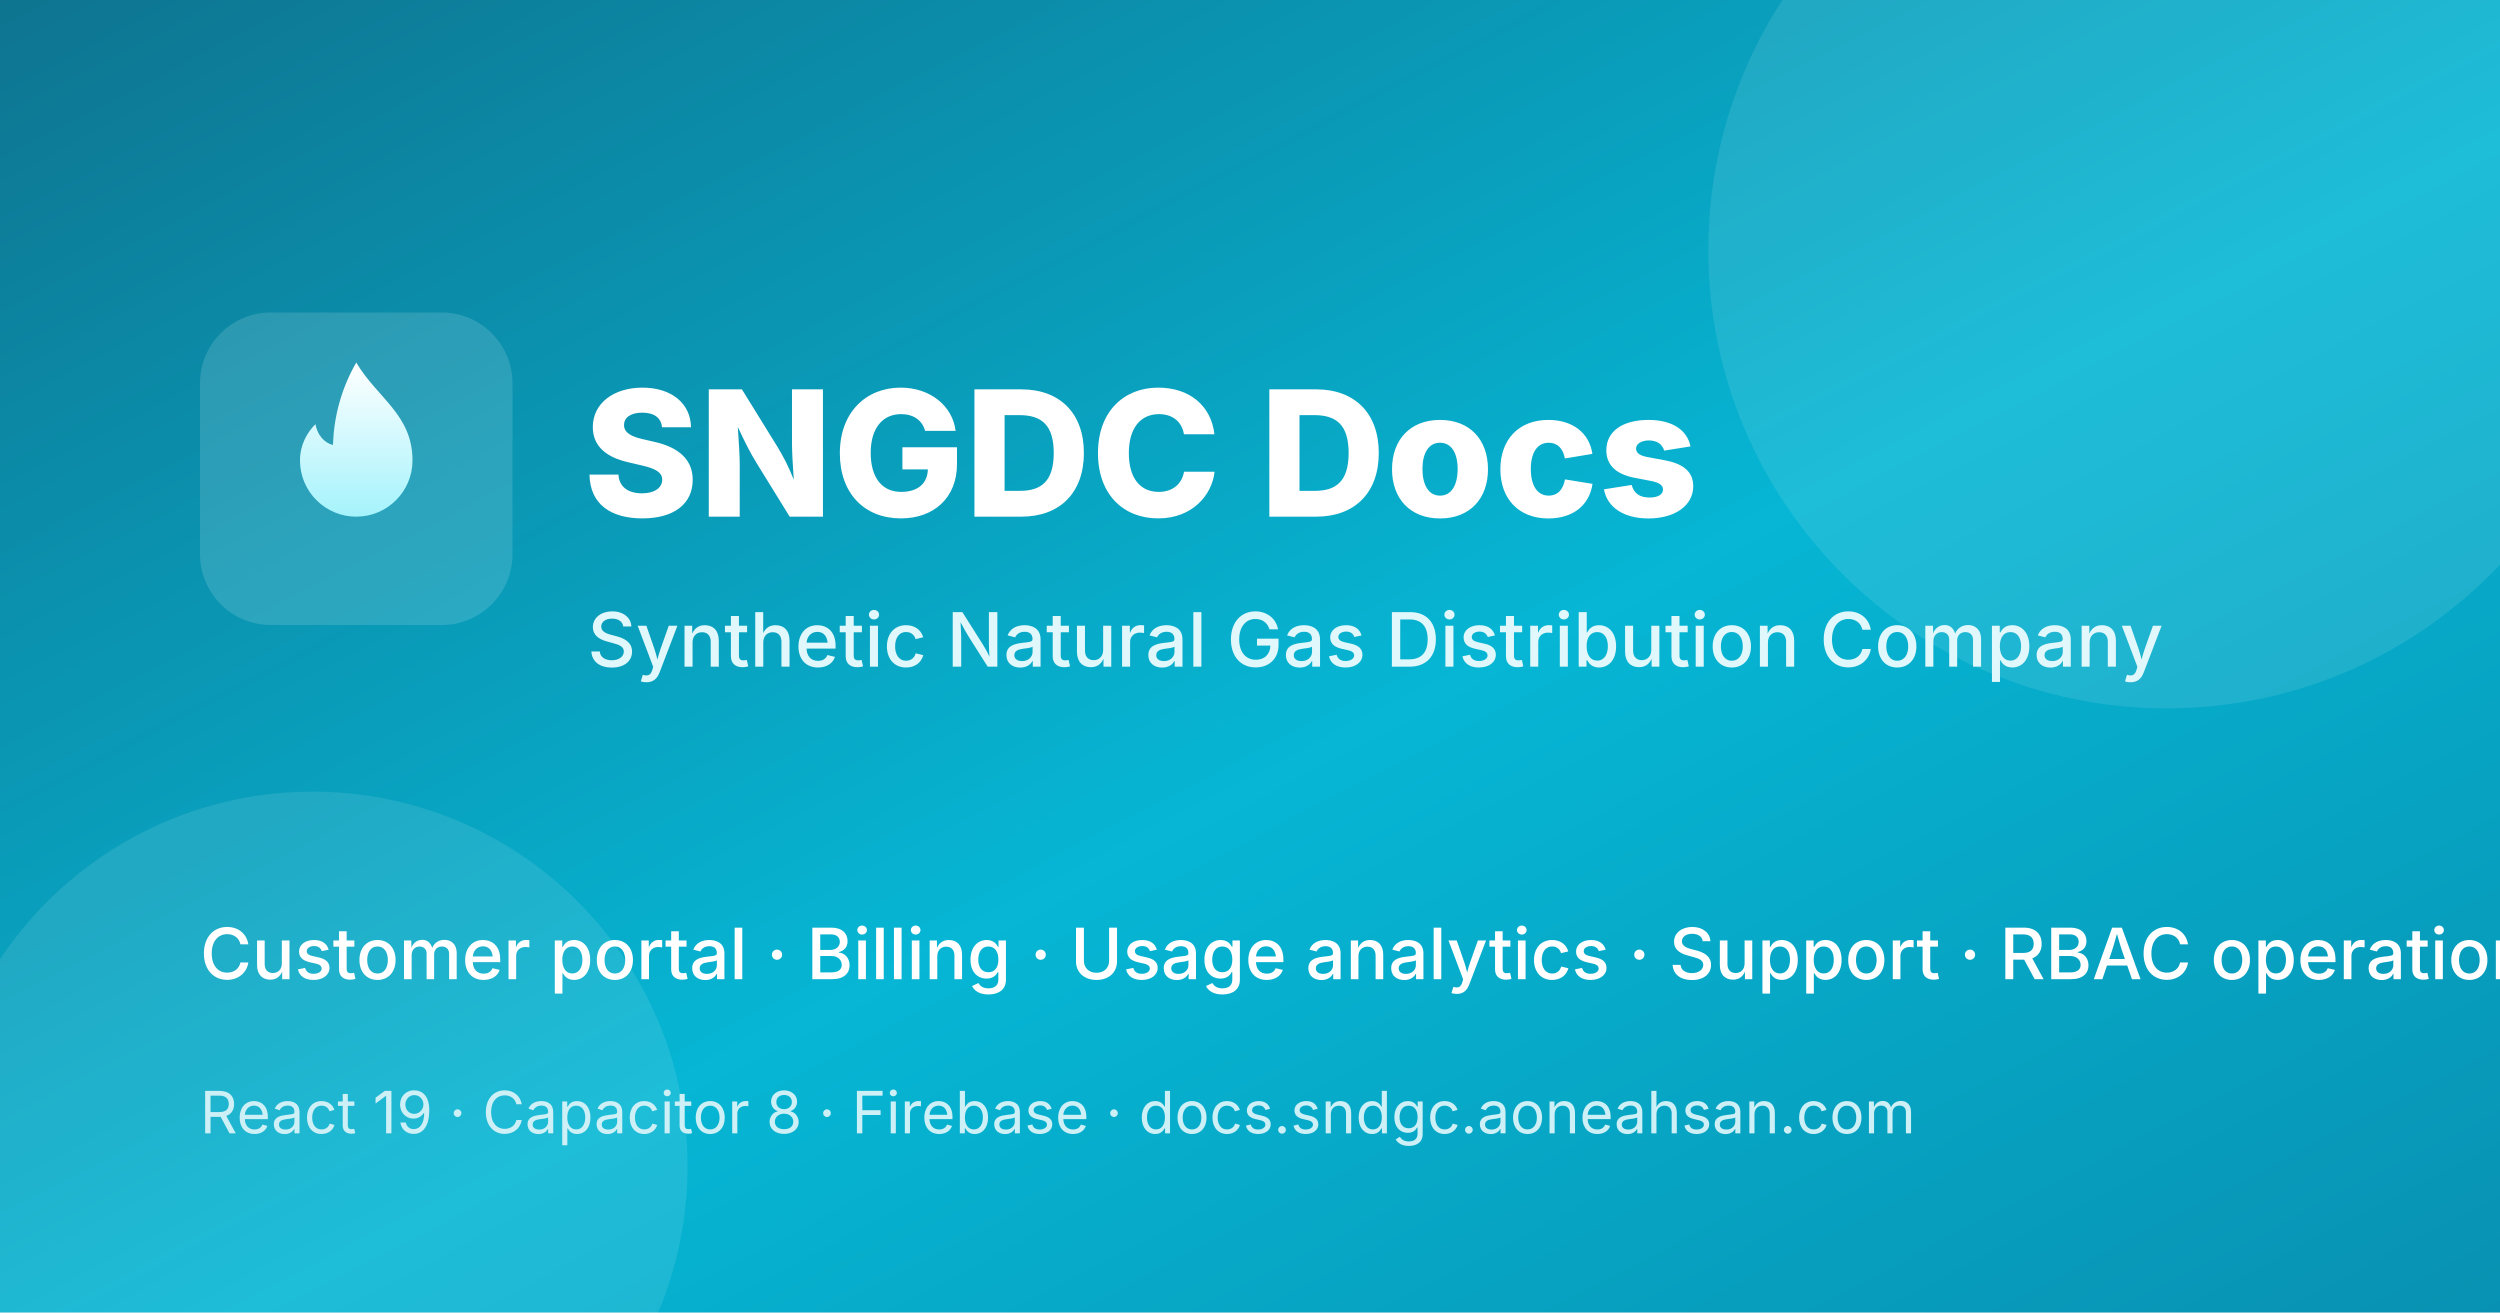
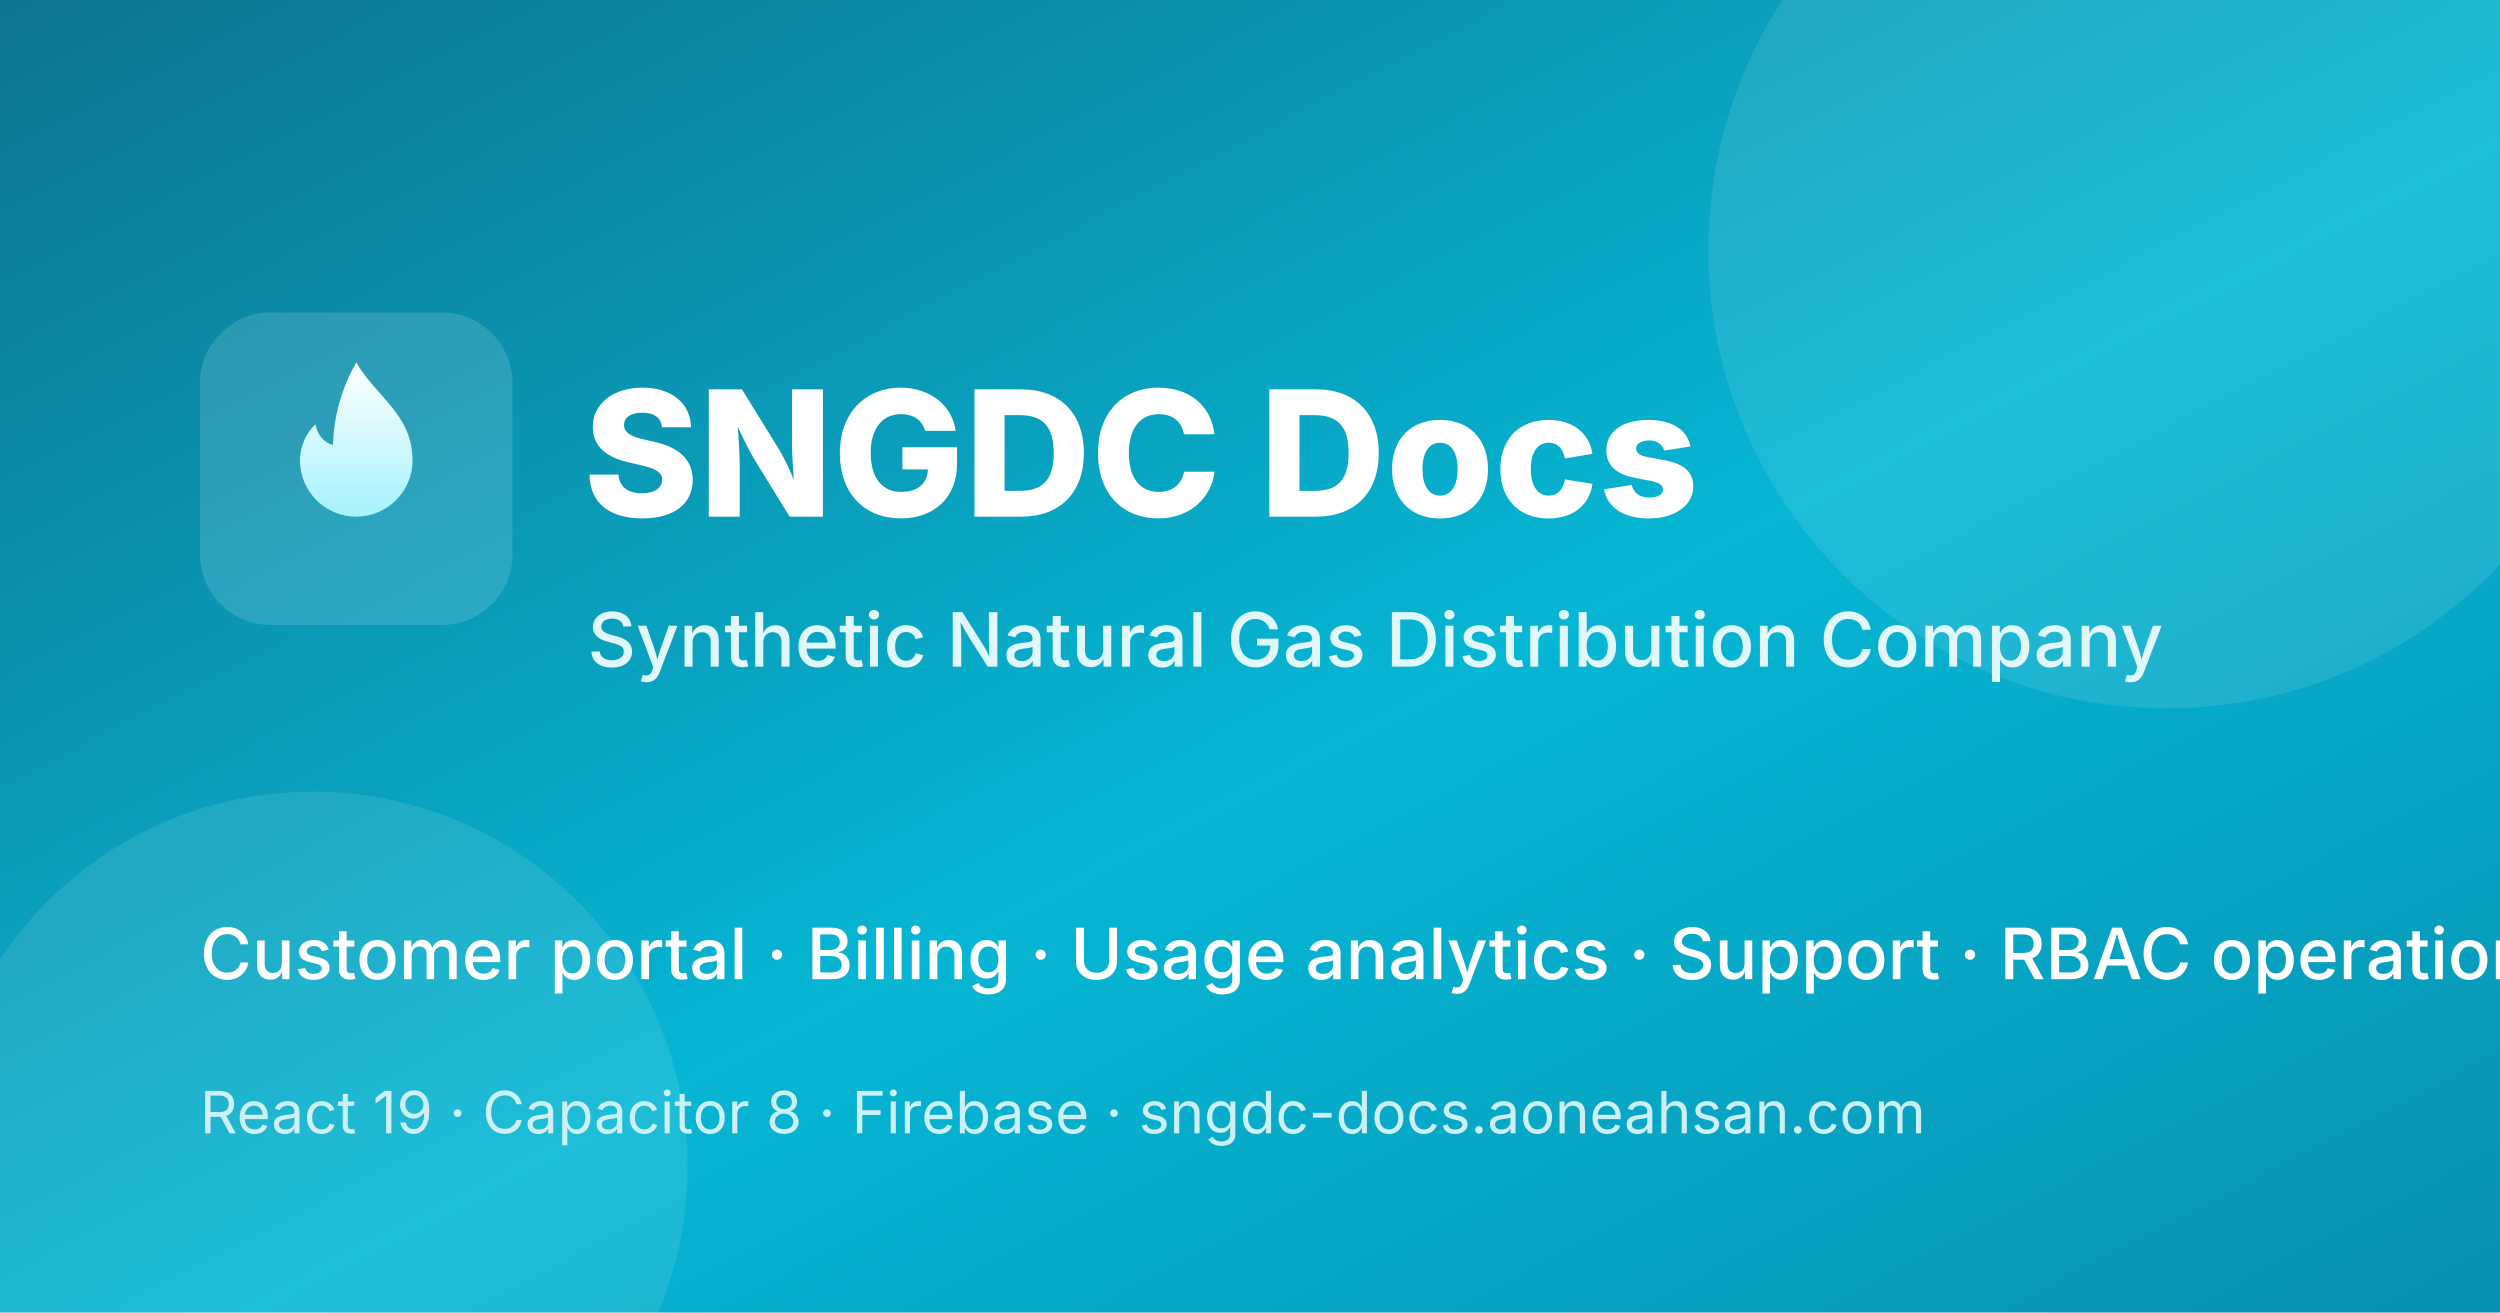
<svg xmlns="http://www.w3.org/2000/svg" viewBox="0 0 1200 630" width="1200" height="630" role="img" aria-label="SNGDC Documentation">
  <defs>
    <linearGradient id="cardBg" x1="0" y1="0" x2="1" y2="1">
      <stop offset="0" stop-color="#0e7490" />
      <stop offset="0.55" stop-color="#06b6d4" />
      <stop offset="1" stop-color="#0891b2" />
    </linearGradient>
    <linearGradient id="cardFlame" x1="0" y1="0" x2="0" y2="1">
      <stop offset="0" stop-color="#ffffff" />
      <stop offset="1" stop-color="#a5f3fc" />
    </linearGradient>
  </defs>
  <rect width="1200" height="630" fill="url(#cardBg)" />
  <g opacity="0.10" fill="#ffffff">
    <circle cx="1040" cy="120" r="220" />
    <circle cx="150" cy="560" r="180" />
  </g>
  <g transform="translate(96,150)">
    <rect x="0" y="0" width="150" height="150" rx="34" fill="rgba(255,255,255,0.14)" />
    <path d="M75 24c10 17 27 25 27 47a27 27 0 0 1-54 0c0-7.5 3.4-13.4 7.4-17.4 1 5.4 4.4 9 8.4 10 .5-13.8 4-27 11.2-39.6z" fill="url(#cardFlame)" />
  </g>
  <text x="280" y="248" font-family="Inter, system-ui, -apple-system, Segoe UI, Roboto, sans-serif" font-size="84" font-weight="800" fill="#ffffff">SNGDC Docs</text>
  <text x="282" y="320" font-family="Inter, system-ui, -apple-system, Segoe UI, Roboto, sans-serif" font-size="36" font-weight="500" fill="#e0f7fb">Synthetic Natural Gas Distribution Company</text>
  <text x="96" y="470" font-family="Inter, system-ui, -apple-system, Segoe UI, Roboto, sans-serif" font-size="34" font-weight="500" fill="#ffffff">Customer portal · Billing · Usage analytics · Support · RBAC operations CMS</text>
-   <text x="96" y="544" font-family="Inter, system-ui, -apple-system, Segoe UI, Roboto, sans-serif" font-size="28" font-weight="400" fill="#cdeff6">React 19 · Capacitor 8 · Firebase  ·  docs.sndgc.aoneahsan.com</text>
+   <text x="96" y="544" font-family="Inter, system-ui, -apple-system, Segoe UI, Roboto, sans-serif" font-size="28" font-weight="400" fill="#cdeff6">React 19 · Capacitor 8 · Firebase  ·  sngdc-docs.aoneahsan.com</text>
</svg>
